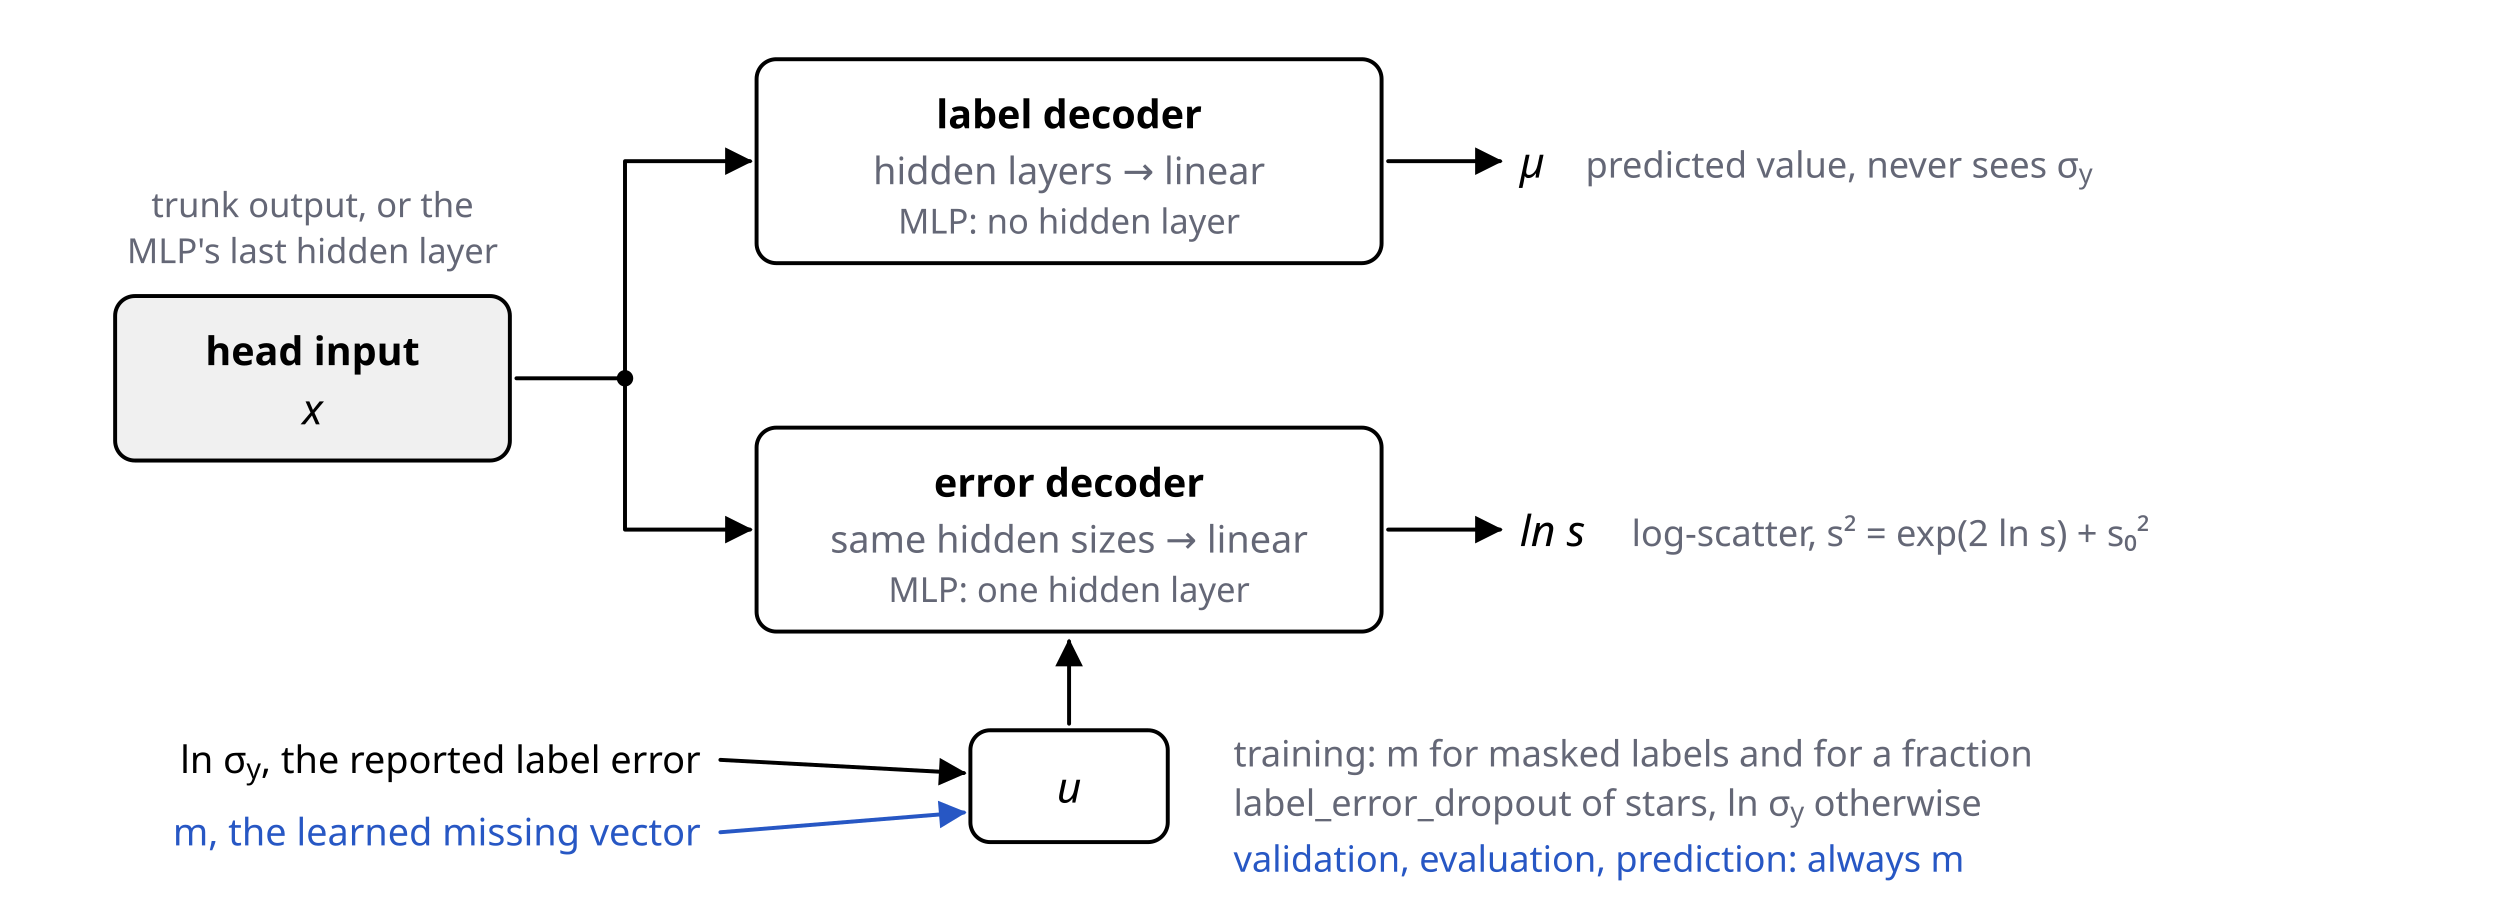
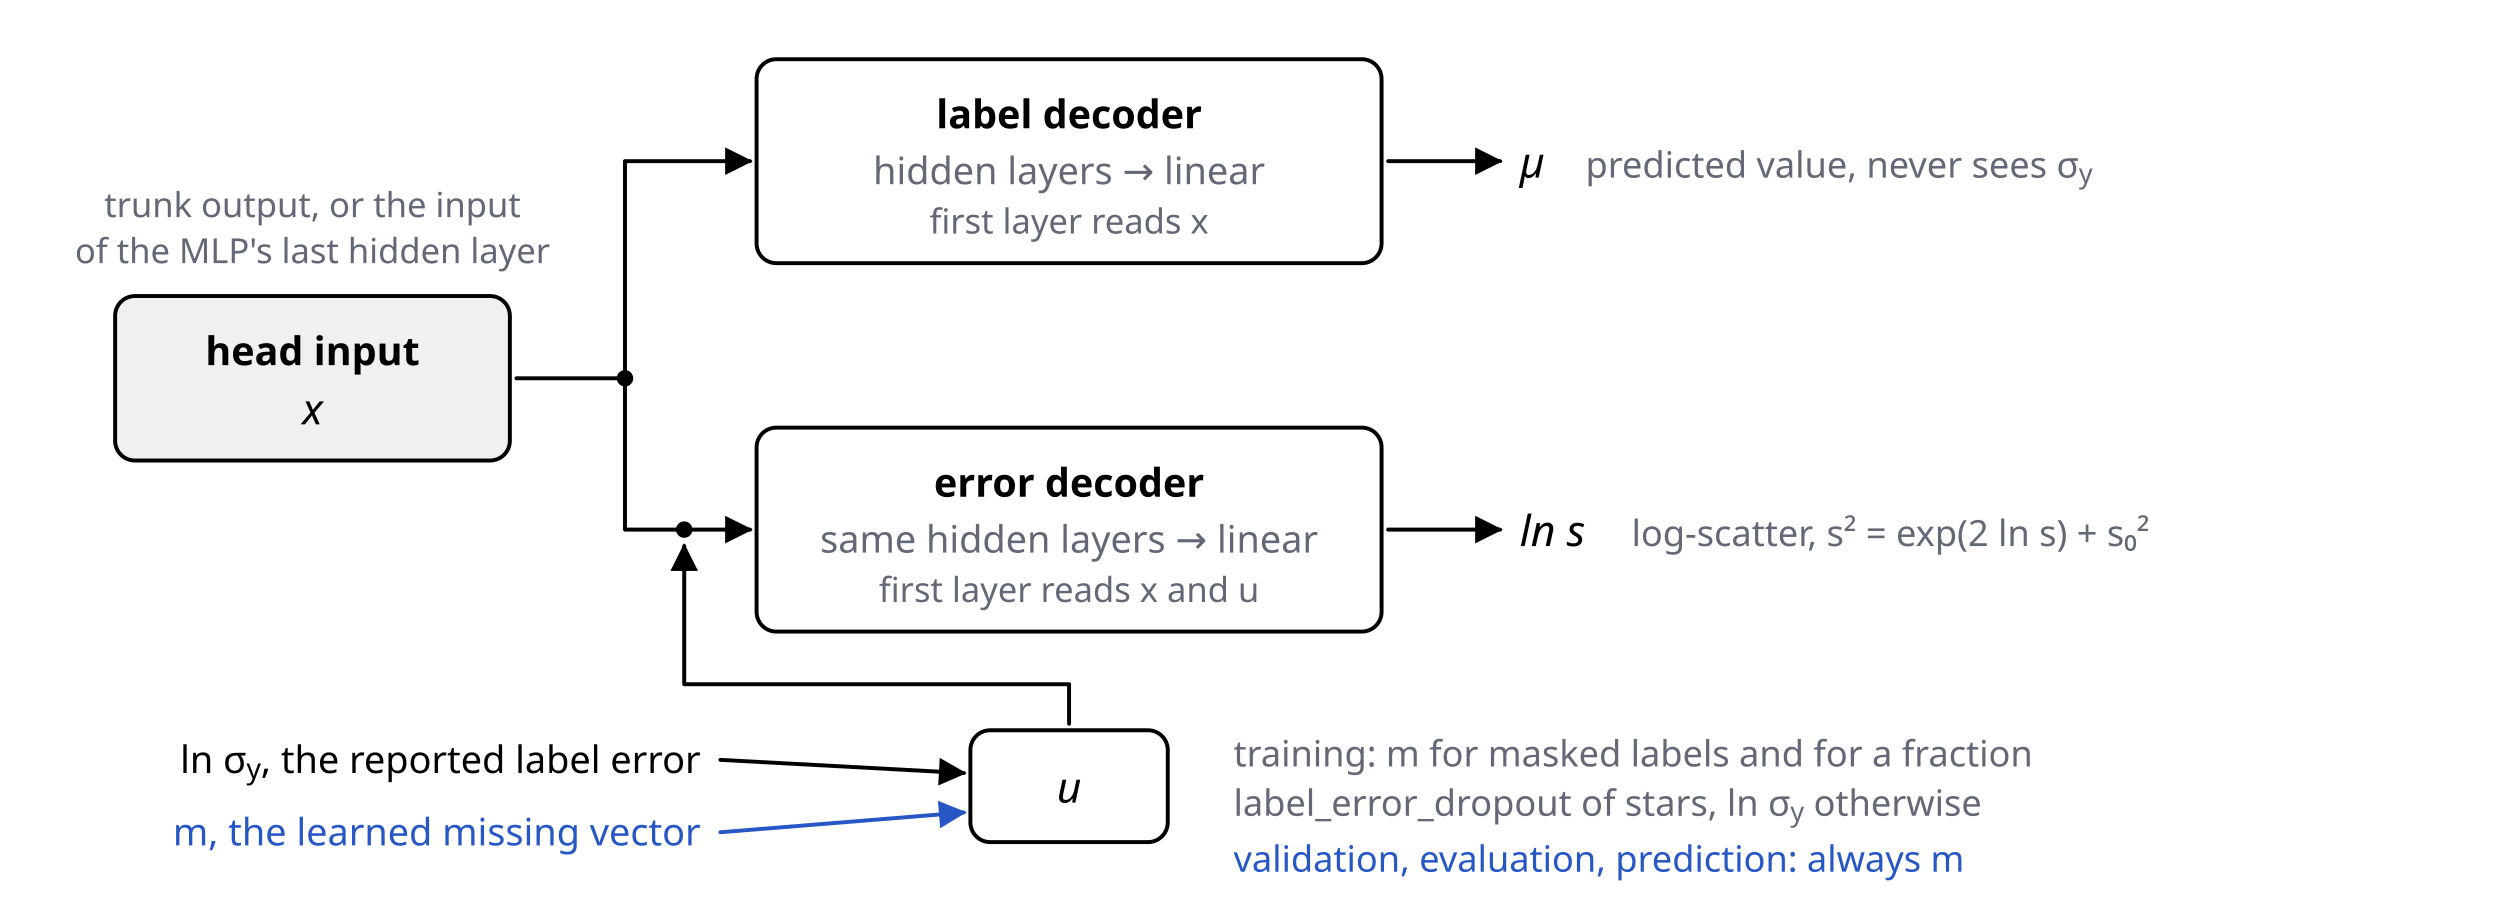
<svg xmlns="http://www.w3.org/2000/svg" viewBox="0 0 760 276" width="100%" role="img" aria-labelledby="uncertainty-title" font-family="sans-serif" font-size="13" fill="none" stroke="currentColor" stroke-width="1.2" stroke-linejoin="round" stroke-linecap="round">
  <defs>
    <marker id="uncertainty-arrow" viewBox="0 0 10 10" refX="9" refY="5" markerWidth="7" markerHeight="7" orient="auto-start-reverse">
      <path d="M0 0 L10 5 L0 10 z" fill="currentColor" stroke="none" />
    </marker>
    <marker id="uncertainty-arrow-brand" viewBox="0 0 10 10" refX="9" refY="5" markerWidth="7" markerHeight="7" orient="auto-start-reverse">
      <path d="M0 0 L10 5 L0 10 z" stroke="none" style="fill: var(--color-brand-primary, #2757c4)" />
    </marker>
  </defs>
-   <text x="95.0" y="66.0" font-size="10.5" text-anchor="middle" stroke="none" style="fill: var(--color-foreground-muted, #646776)">trunk output, or the</text>
-   <text x="95.0" y="80.0" font-size="10.5" text-anchor="middle" stroke="none" style="fill: var(--color-foreground-muted, #646776)">MLP's last hidden layer</text>
+   <text x="95.0" y="66.0" font-size="10.5" text-anchor="middle" stroke="none" style="fill: var(--color-foreground-muted, #646776)">trunk output, or the input</text>
+   <text x="95.0" y="80.0" font-size="10.5" text-anchor="middle" stroke="none" style="fill: var(--color-foreground-muted, #646776)">of the MLP's last hidden layer</text>
  <rect x="35.0" y="90.0" width="120.0" height="50.0" rx="6" fill="currentColor" fill-opacity="0.06" />
  <text x="95.0" y="111.0" font-size="12" text-anchor="middle" font-weight="bold" stroke="none" fill="currentColor">head input</text>
  <text x="95.0" y="129.0" font-size="13" text-anchor="middle" font-style="italic" stroke="none" fill="currentColor">x</text>
  <line x1="157.0" y1="115.0" x2="190.0" y2="115.0" />
  <circle cx="190" cy="115" r="2.5" fill="currentColor" stroke="none" />
  <path d="M190 115 L190 49 L228 49" marker-end="url(#uncertainty-arrow)" />
  <rect x="230.0" y="18.0" width="190.0" height="62.0" rx="6" />
  <text x="325.0" y="39.0" font-size="12" text-anchor="middle" font-weight="bold" stroke="none" fill="currentColor">label decoder</text>
  <text x="325.0" y="56.0" font-size="11.5" text-anchor="middle" stroke="none" style="fill: var(--color-foreground-muted, #646776)">hidden layers → linear</text>
-   <text x="325.0" y="71.0" font-size="10.5" text-anchor="middle" stroke="none" style="fill: var(--color-foreground-muted, #646776)">MLP: no hidden layer</text>
+   <text x="325.0" y="71.0" font-size="10.5" text-anchor="middle" stroke="none" style="fill: var(--color-foreground-muted, #646776)">first layer reads x</text>
  <line x1="422.0" y1="49.0" x2="456.0" y2="49.0" marker-end="url(#uncertainty-arrow)" />
  <text x="462.0" y="54.0" font-size="13" text-anchor="start" font-style="italic" stroke="none" fill="currentColor">μ</text>
  <text x="482.0" y="54.0" font-size="11" text-anchor="start" stroke="none" style="fill: var(--color-foreground-muted, #646776)">predicted value, never sees σ<tspan baseline-shift="sub" font-size="75%">y</tspan>
  </text>
  <path d="M190 115 L190 161 L228 161" marker-end="url(#uncertainty-arrow)" />
  <rect x="230.0" y="130.0" width="190.0" height="62.0" rx="6" />
  <text x="325.0" y="151.0" font-size="12" text-anchor="middle" font-weight="bold" stroke="none" fill="currentColor">error decoder</text>
-   <text x="325.0" y="168.0" font-size="11.5" text-anchor="middle" stroke="none" style="fill: var(--color-foreground-muted, #646776)">same hidden sizes → linear</text>
-   <text x="325.0" y="183.0" font-size="10.5" text-anchor="middle" stroke="none" style="fill: var(--color-foreground-muted, #646776)">MLP: one hidden layer</text>
+   <text x="325.0" y="168.0" font-size="11.5" text-anchor="middle" stroke="none" style="fill: var(--color-foreground-muted, #646776)">same hidden layers → linear</text>
+   <text x="325.0" y="183.0" font-size="10.5" text-anchor="middle" stroke="none" style="fill: var(--color-foreground-muted, #646776)">first layer reads x and u</text>
  <line x1="422.0" y1="161.0" x2="456.0" y2="161.0" marker-end="url(#uncertainty-arrow)" />
  <text x="462.0" y="166.0" font-size="13" text-anchor="start" font-style="italic" stroke="none" fill="currentColor">ln s</text>
  <text x="496.0" y="166.0" font-size="11" text-anchor="start" stroke="none" style="fill: var(--color-foreground-muted, #646776)">log-scatter, s² = exp(2 ln s) + s₀²</text>
  <rect x="295.0" y="222.0" width="60.0" height="34.0" rx="6" />
  <text x="325.0" y="244.0" font-size="13" text-anchor="middle" font-style="italic" stroke="none" fill="currentColor">u</text>
-   <line x1="325.0" y1="220.0" x2="325.0" y2="195.0" marker-end="url(#uncertainty-arrow)" />
+   <path d="M325 220 L325 208 L208 208 L208 166" marker-end="url(#uncertainty-arrow)" />
+   <circle cx="208" cy="161" r="2.5" fill="currentColor" stroke="none" />
  <path d="M219 231 L293 235" marker-end="url(#uncertainty-arrow)" />
  <text x="213.0" y="235.0" font-size="11.5" text-anchor="end" stroke="none" fill="currentColor">ln σ<tspan baseline-shift="sub" font-size="75%">y</tspan>, the reported label error</text>
  <path d="M219 253 L293 247" marker-end="url(#uncertainty-arrow-brand)" style="stroke: var(--color-brand-primary, #2757c4)" />
  <text x="213.0" y="257.0" font-size="11.5" text-anchor="end" stroke="none" style="fill: var(--color-brand-primary, #2757c4)">m, the learned missing vector</text>
  <text x="375.0" y="233.0" font-size="11" text-anchor="start" stroke="none" style="fill: var(--color-foreground-muted, #646776)">training: m for masked labels and for a fraction</text>
  <text x="375.0" y="248.0" font-size="11" text-anchor="start" stroke="none" style="fill: var(--color-foreground-muted, #646776)">label_error_dropout of stars, ln σ<tspan baseline-shift="sub" font-size="75%">y</tspan> otherwise</text>
  <text x="375.0" y="265.0" font-size="11" text-anchor="start" stroke="none" style="fill: var(--color-brand-primary, #2757c4)">validation, evaluation, prediction: always m</text>
</svg>
